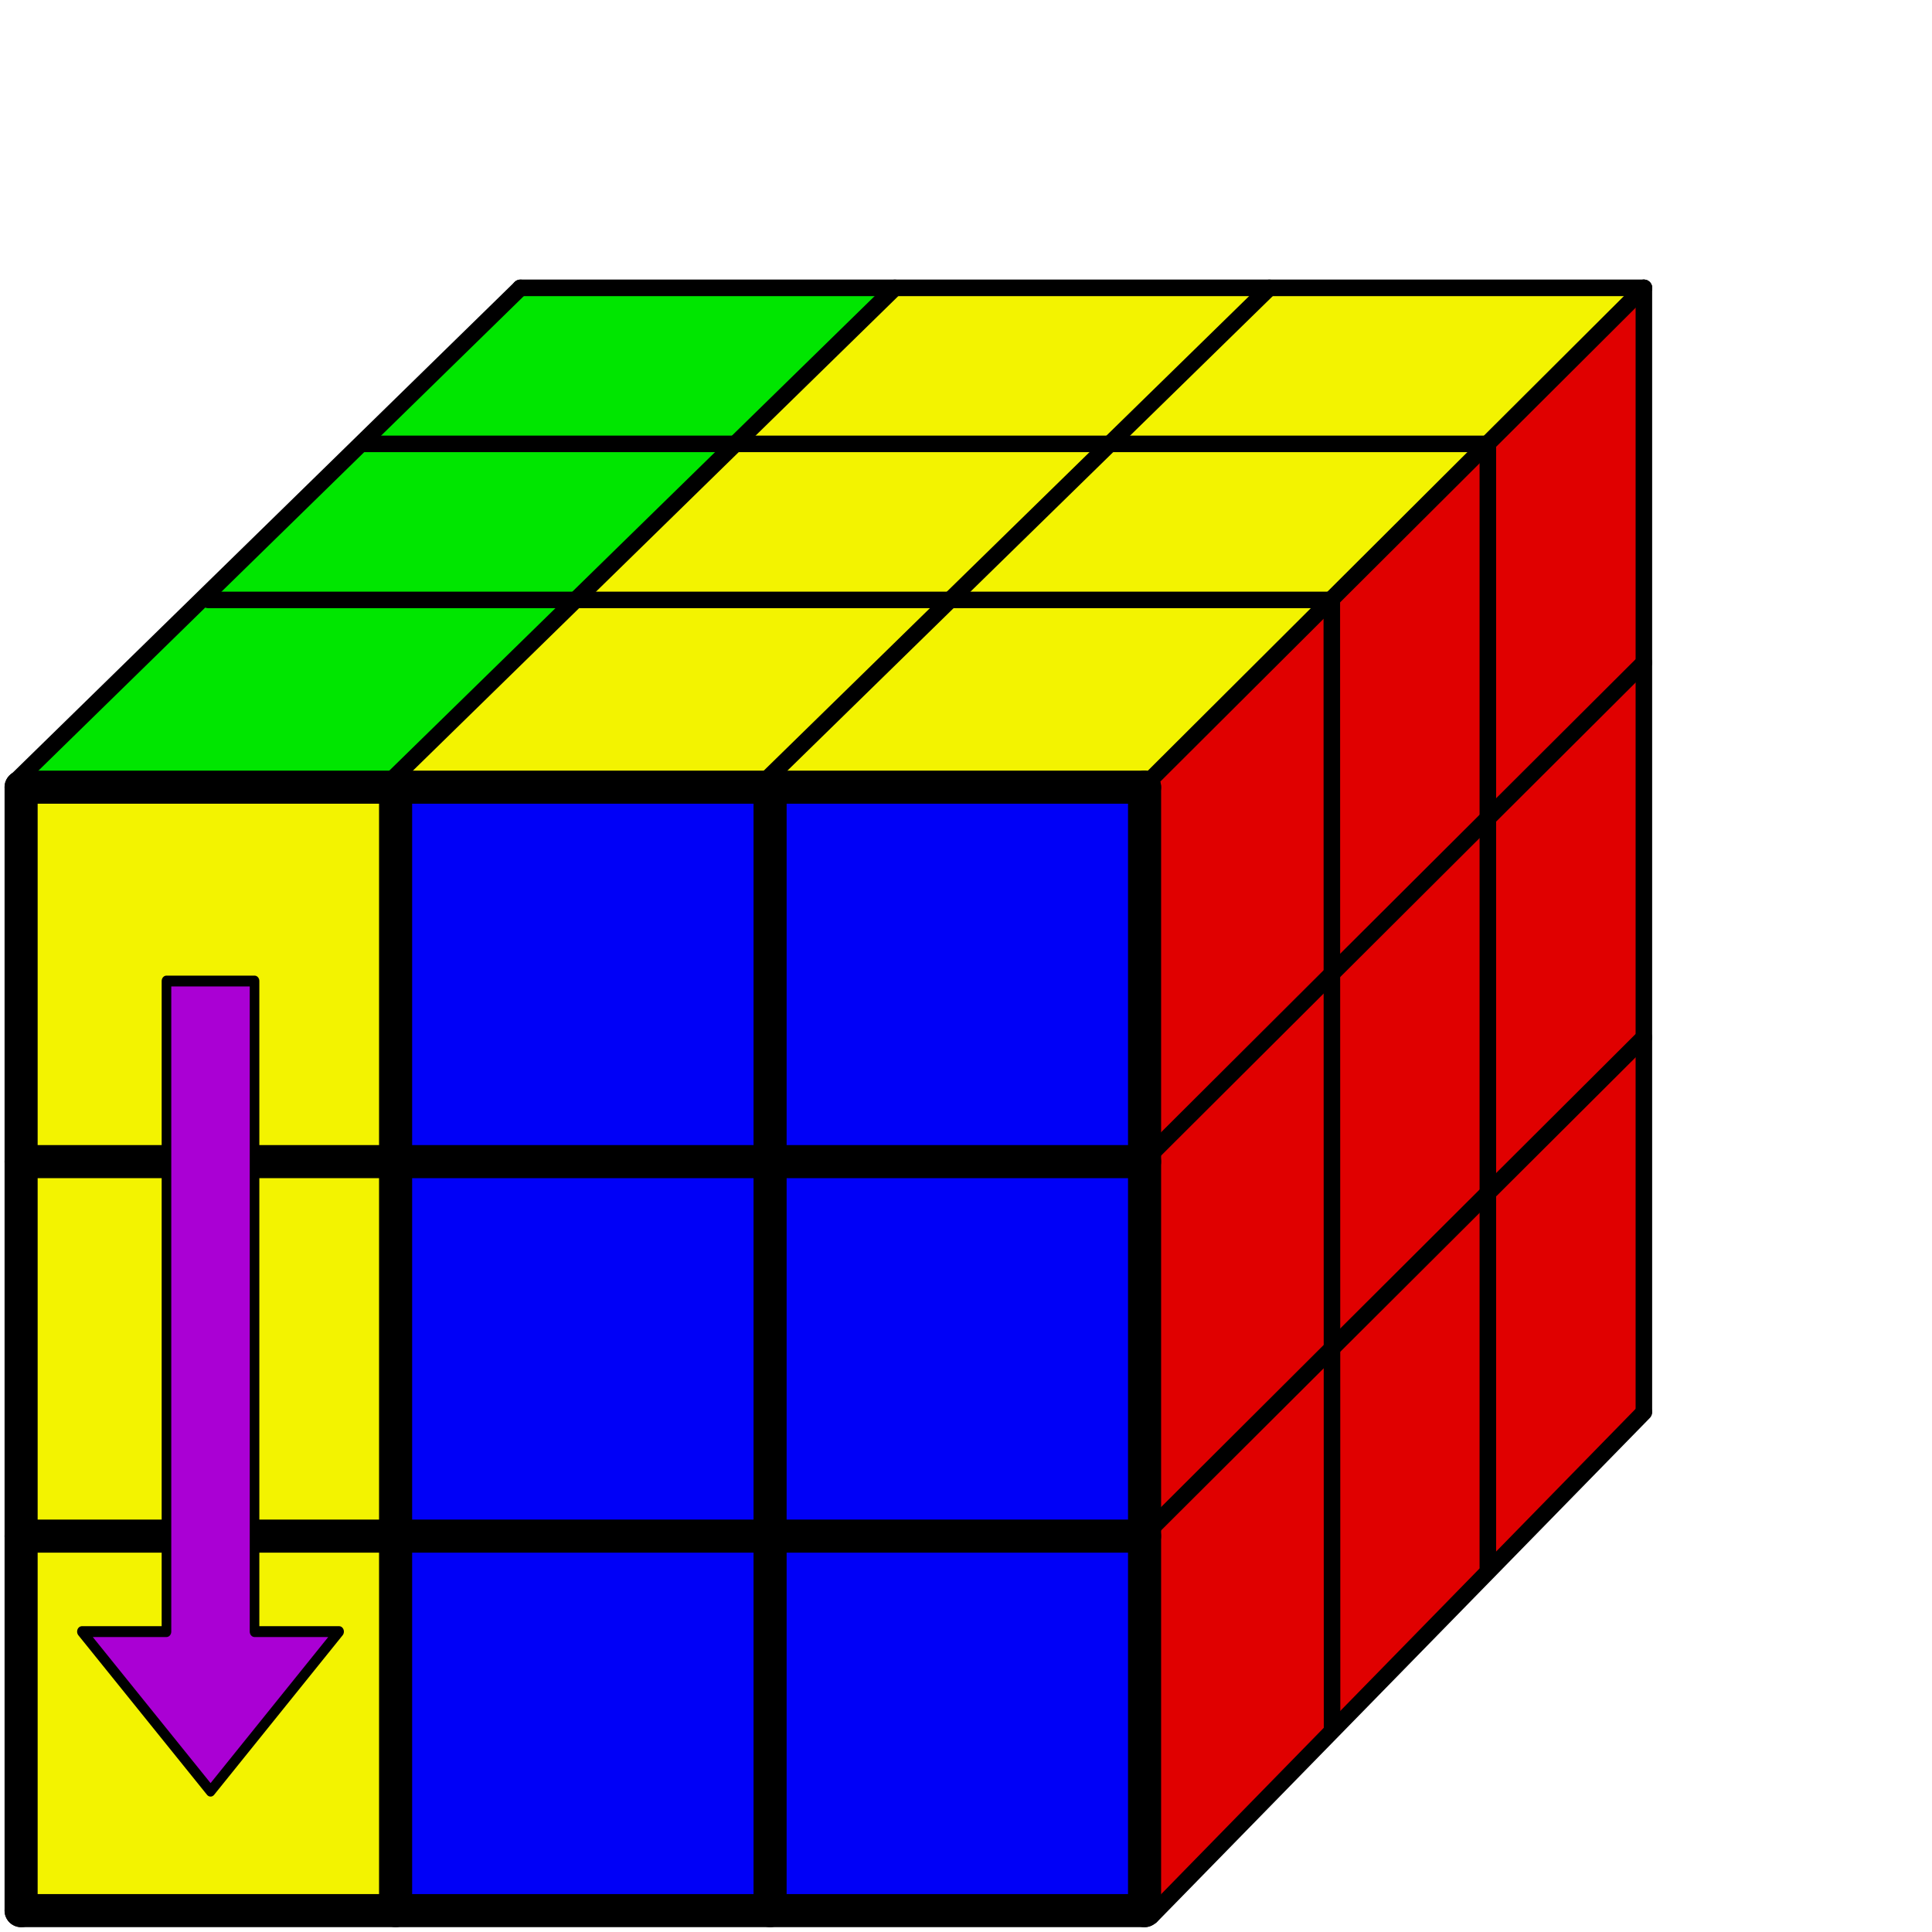
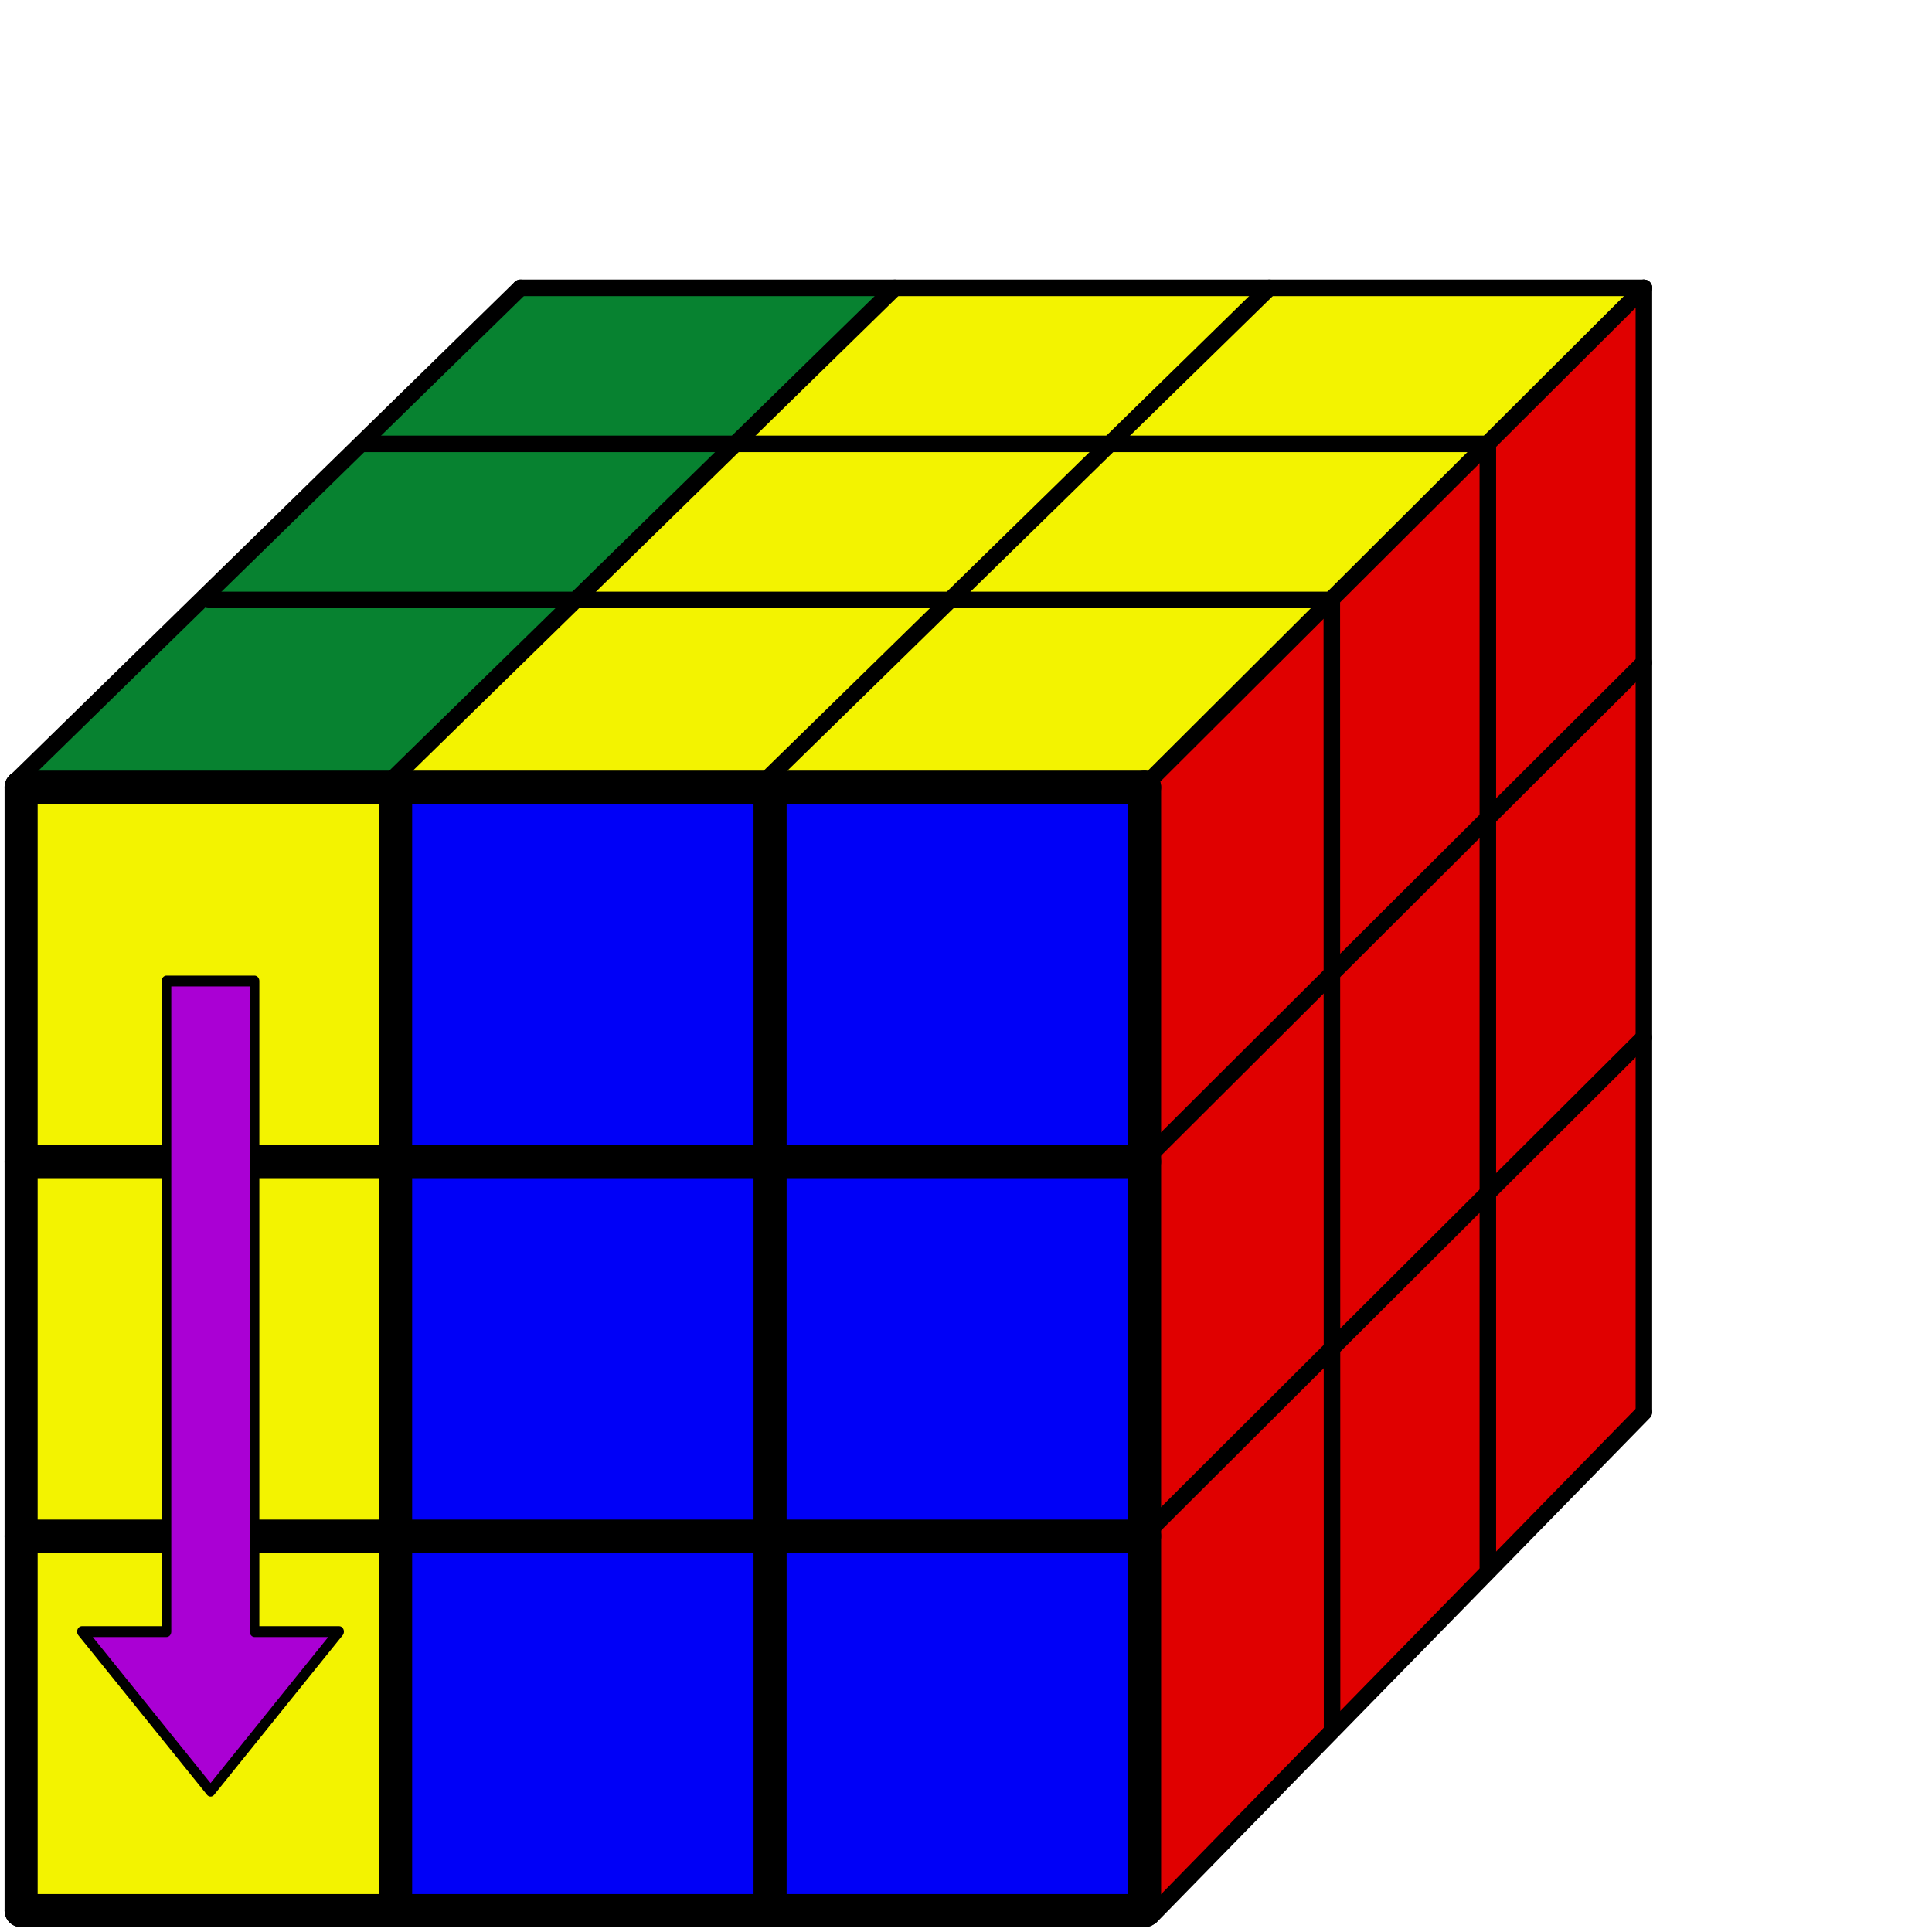
<svg xmlns="http://www.w3.org/2000/svg" width="42mm" height="42mm" fill-rule="evenodd" stroke-linejoin="round" stroke-width="28.222" preserveAspectRatio="xMidYMid" version="1.2" viewBox="0 0 6190.9 6190.9">
  <defs class="ClipPathGroup">
    <clipPath id="presentation_clip_path">
      <rect width="6e3" height="6e3" />
    </clipPath>
  </defs>
  <defs class="TextShapeIndex" />
  <defs class="EmbeddedBulletChars" />
  <g fill="#e00000">
    <g stroke-width="439.82">
      <path d="m5264.7 4530.5-485.95 471.9-2.247-1191.6 493.81-474.15z" />
      <path d="m4758.8 5048.1-474.71 474.15-10.112-1206.2 480.33-475.27z" />
      <path d="m4265.8 5552.9-561.23 551.68-5.618-1212.9 554.49-546.06z" />
      <path d="m4257.6 4327-560.1 557.3-8.989-1192.7 566.85-552.8z" />
      <path d="m4756.6 3827.8-476.96 477.52v-1193.8l473.59-461.79z" />
      <path d="m5271.1 3326.2-491.57 473.03-7.865-1189.3 498.31-473.03z" />
    </g>
    <path d="m5272.1 2136.1-490.44 458.42-10.112-1171.4 481.45-470.78z" stroke-width="439.82" />
    <path d="m4762.9 2631.4-481.45 457.3-3.371-1178.1 478.08-470.78z" stroke-width="439.82" />
    <path d="m4267.1 3126.4-574.71 548.31-3.371-1180.4 565.72-550.55z" stroke-width="439.82" />
  </g>
  <g>
    <path d="m3697 2489.8-1220.3 7.945 576.8-572.03 1191.7 9.534z" fill="#f3f300" stroke-width="439.82" />
    <g stroke-width="439.82">
      <path d="m2453.7 2500.4-1159.2-12.11 545.02-552.97 1194.9-6.356z" fill="#f3f300" />
-       <path d="m1262.7 2481.9-1177.4 1.589 552.97-559.32 1175.8 11.123z" fill="#00e600" />
+       <path d="m1262.7 2481.9-1177.4 1.589 552.97-559.32 1175.8 11.123z" fill="#078230" />
      <path d="m3053.5 1922.6-1201.3-1.589 506.89-498.94 1174.3 14.301z" fill="#f3f300" />
-       <path d="m1852.2 1921-1196.5-15.89 491-481.46 1191.7 7.945z" fill="#00e600" />
+       <path d="m1852.2 1921-1196.5-15.89 491-481.46 1191.7 7.945z" fill="#078230" />
    </g>
  </g>
  <g fill="#f3f300" stroke-width="439.82">
    <path d="m4267.7 1922.4-1198.3-6.144 463.98-479.87 1234.3-13.983z" />
    <path d="m4767.7 1422.4-1210.5-0.318 494.17-503.71 1194.9 4.767z" />
    <path d="m3557.2 1422-1172.7-6.356 465.57-495.76 1201.3-1.589z" />
  </g>
-   <path d="m2359.1 1422-1191.4 0.318 500-500 1182.4-2.437z" fill="#00e600" stroke-width="439.82" />
+   <path d="m2359.1 1422-1191.4 0.318 500-500 1182.4-2.437z" fill="#078230" stroke-width="439.82" />
  <g fill="#0000f7">
    <path d="m3649.3 6114.3-1172.7-7.945-3.178-1171.1 1180.2-1.924z" stroke-width="439.82" />
    <g stroke-width="439.82">
      <path d="m2449.6 6100-1164.7-4.767 1.589-1164.7 1166.3-1.589z" />
      <path d="m2452.8 4903.5-1167.9-3.178-1.589-1155.2 1164.7-11.123z" />
      <path d="m3643 4897.1-1156.8-1.589v-1160l1167.5-3.241z" />
      <path d="m3647.7 3697.5-1164.7 1.589v-1166.3l1170.6-1.381z" />
      <path d="m2462.4 3713.4-1183.8-1.589 1.589-1172.7 1187.5-16.737z" />
    </g>
  </g>
  <g fill="#f3f300" stroke-width="439.82">
    <path d="m1260.3 3708.6-1178.1-13.483 5.681-1150.3 1179.8-22.472z" />
    <path d="m1257.9 4897.1-1182.3-1.801 6.462-1158.2 1164.7 3.178z" />
    <path d="m1248.4 6092.1h-1167.9l4.767-1153.6 1167.9-4.767z" />
  </g>
  <g transform="translate(0 -2023.7)">
    <g class="Master_Slide" />
  </g>
  <g class="SlideGroup" transform="translate(-32.348 222.36)">
    <g class="Slide" clip-path="url(#presentation_clip_path)">
      <g class="Page">
        <g class="Group">
          <g class="com.sun.star.drawing.LineShape">
            <g fill="none">
              <rect class="BoundingBox" x="47" y="2247" width="107" height="3707" />
              <path d="m100 5900v-3600" stroke="#000" stroke-linecap="round" stroke-linejoin="miter" stroke-width="106" />
            </g>
          </g>
          <g class="com.sun.star.drawing.LineShape">
            <g fill="none">
              <rect class="BoundingBox" x="47" y="5847" width="3707" height="107" />
              <path d="m100 5900h3600" stroke="#000" stroke-linecap="round" stroke-linejoin="miter" stroke-width="106" />
            </g>
          </g>
          <g class="com.sun.star.drawing.LineShape">
            <g fill="none">
              <rect class="BoundingBox" x="3647" y="2247" width="107" height="3707" />
              <path d="m3700 5900v-3600" stroke="#000" stroke-linecap="round" stroke-linejoin="miter" stroke-width="106" />
            </g>
          </g>
          <g class="com.sun.star.drawing.LineShape">
            <g fill="none">
              <rect class="BoundingBox" x="47" y="2247" width="3707" height="107" />
              <path d="m100 2300h3600" stroke="#000" stroke-linecap="round" stroke-linejoin="miter" stroke-width="106" />
            </g>
          </g>
          <g class="com.sun.star.drawing.LineShape">
            <g fill="none">
              <rect class="BoundingBox" x="1247" y="2247" width="107" height="3707" />
              <path d="m1300 5900v-3600" stroke="#000" stroke-linecap="round" stroke-linejoin="miter" stroke-width="106" />
            </g>
          </g>
          <g class="com.sun.star.drawing.LineShape">
            <g fill="none">
              <rect class="BoundingBox" x="2447" y="2247" width="107" height="3707" />
              <path d="m2500 5900v-3600" stroke="#000" stroke-linecap="round" stroke-linejoin="miter" stroke-width="106" />
            </g>
          </g>
          <g class="com.sun.star.drawing.LineShape">
            <g fill="none">
              <rect class="BoundingBox" x="47" y="3447" width="3707" height="107" />
              <path d="m100 3500h3600" stroke="#000" stroke-linecap="round" stroke-linejoin="miter" stroke-width="106" />
            </g>
          </g>
          <g class="com.sun.star.drawing.LineShape">
            <g fill="none">
              <rect class="BoundingBox" x="47" y="4647" width="3707" height="107" />
              <path d="m100 4700h3600" stroke="#000" stroke-linecap="round" stroke-linejoin="miter" stroke-width="106" />
            </g>
          </g>
          <g class="com.sun.star.drawing.LineShape">
            <g fill="none">
              <rect class="BoundingBox" x="673" y="1673" width="3655" height="55" />
              <path d="m700 1700h3600" stroke="#000" stroke-linecap="round" stroke-linejoin="miter" stroke-width="53" />
            </g>
          </g>
          <g class="com.sun.star.drawing.LineShape">
            <g fill="none">
              <rect class="BoundingBox" x="1173" y="1173" width="3655" height="55" />
              <path d="m1200 1200h3600" stroke="#000" stroke-linecap="round" stroke-linejoin="miter" stroke-width="53" />
            </g>
          </g>
          <g class="com.sun.star.drawing.LineShape">
            <g fill="none">
              <rect class="BoundingBox" x="1673" y="673" width="3655" height="55" />
              <path d="m1700 700h3600" stroke="#000" stroke-linecap="round" stroke-linejoin="miter" stroke-width="53" />
            </g>
          </g>
          <g class="com.sun.star.drawing.LineShape">
            <g fill="none">
              <rect class="BoundingBox" x="4273" y="1673" width="55" height="3655" />
              <path d="m4300.8 5320.7-0.794-3620.7" stroke="#000" stroke-linecap="round" stroke-linejoin="miter" stroke-width="53" />
            </g>
          </g>
          <g class="com.sun.star.drawing.LineShape">
            <g fill="none">
              <rect class="BoundingBox" x="4773" y="1173" width="55" height="3655" />
              <path d="m4800 4800v-3600" stroke="#000" stroke-linecap="round" stroke-linejoin="miter" stroke-width="53" />
            </g>
          </g>
          <g class="com.sun.star.drawing.LineShape">
            <g fill="none">
              <rect class="BoundingBox" x="5273" y="673" width="55" height="3655" />
              <path d="m5300 4300v-3600" stroke="#000" stroke-linecap="round" stroke-linejoin="miter" stroke-width="53" />
            </g>
          </g>
          <g class="com.sun.star.drawing.LineShape">
            <g fill="none">
              <rect class="BoundingBox" x="59" y="673" width="1669" height="1633" />
              <path d="m86 2278 1614-1578" stroke="#000" stroke-linecap="round" stroke-linejoin="miter" stroke-width="53" />
            </g>
          </g>
          <g class="com.sun.star.drawing.LineShape">
            <g fill="none">
              <rect class="BoundingBox" x="1259" y="673" width="1669" height="1633" />
              <path d="m1286 2278 1614-1578" stroke="#000" stroke-linecap="round" stroke-linejoin="miter" stroke-width="53" />
            </g>
          </g>
          <g class="com.sun.star.drawing.LineShape">
            <g fill="none">
              <rect class="BoundingBox" x="2459" y="673" width="1669" height="1633" />
              <path d="m2486 2278 1614-1578" stroke="#000" stroke-linecap="round" stroke-linejoin="miter" stroke-width="53" />
            </g>
          </g>
          <g class="com.sun.star.drawing.LineShape">
            <g fill="none">
              <rect class="BoundingBox" x="3659" y="673" width="1669" height="1664" />
              <path d="m3686 2309 1614-1609" stroke="#000" stroke-linecap="round" stroke-linejoin="miter" stroke-width="53" />
            </g>
          </g>
          <g class="com.sun.star.drawing.LineShape">
            <g fill="none">
              <rect class="BoundingBox" x="3659" y="1874" width="1669" height="1664" />
              <path d="m3686 3510 1614-1609" stroke="#000" stroke-linecap="round" stroke-linejoin="miter" stroke-width="53" />
            </g>
          </g>
          <g class="com.sun.star.drawing.LineShape">
            <g fill="none">
              <rect class="BoundingBox" x="3659" y="3075" width="1669" height="1664" />
              <path d="m3686 4711 1614-1609" stroke="#000" stroke-linecap="round" stroke-linejoin="miter" stroke-width="53" />
            </g>
          </g>
          <g class="com.sun.star.drawing.LineShape">
            <g fill="none">
              <rect class="BoundingBox" x="3694" y="4276" width="1634" height="1670" />
              <path d="m3721 5918 1579-1615" stroke="#000" stroke-linecap="round" stroke-linejoin="miter" stroke-width="53" />
            </g>
          </g>
        </g>
      </g>
    </g>
  </g>
  <g class="com.sun.star.drawing.CustomShape" transform="matrix(0 .48971 -.43351 0 1520.1 646.11)">
    <rect class="BoundingBox" x="5064" y="964" width="5374" height="1974" fill="none" />
    <path d="m5100 1625h4257v-625l1044 950-1044 951v-625h-4257zm0-625zm5301 1901z" fill="#aa00d4" />
    <path d="m5100 1625h4257v-625l1044 950-1044 951v-625h-4257z" fill="none" stroke="#000" stroke-linejoin="round" stroke-width="71" />
  </g>
</svg>
